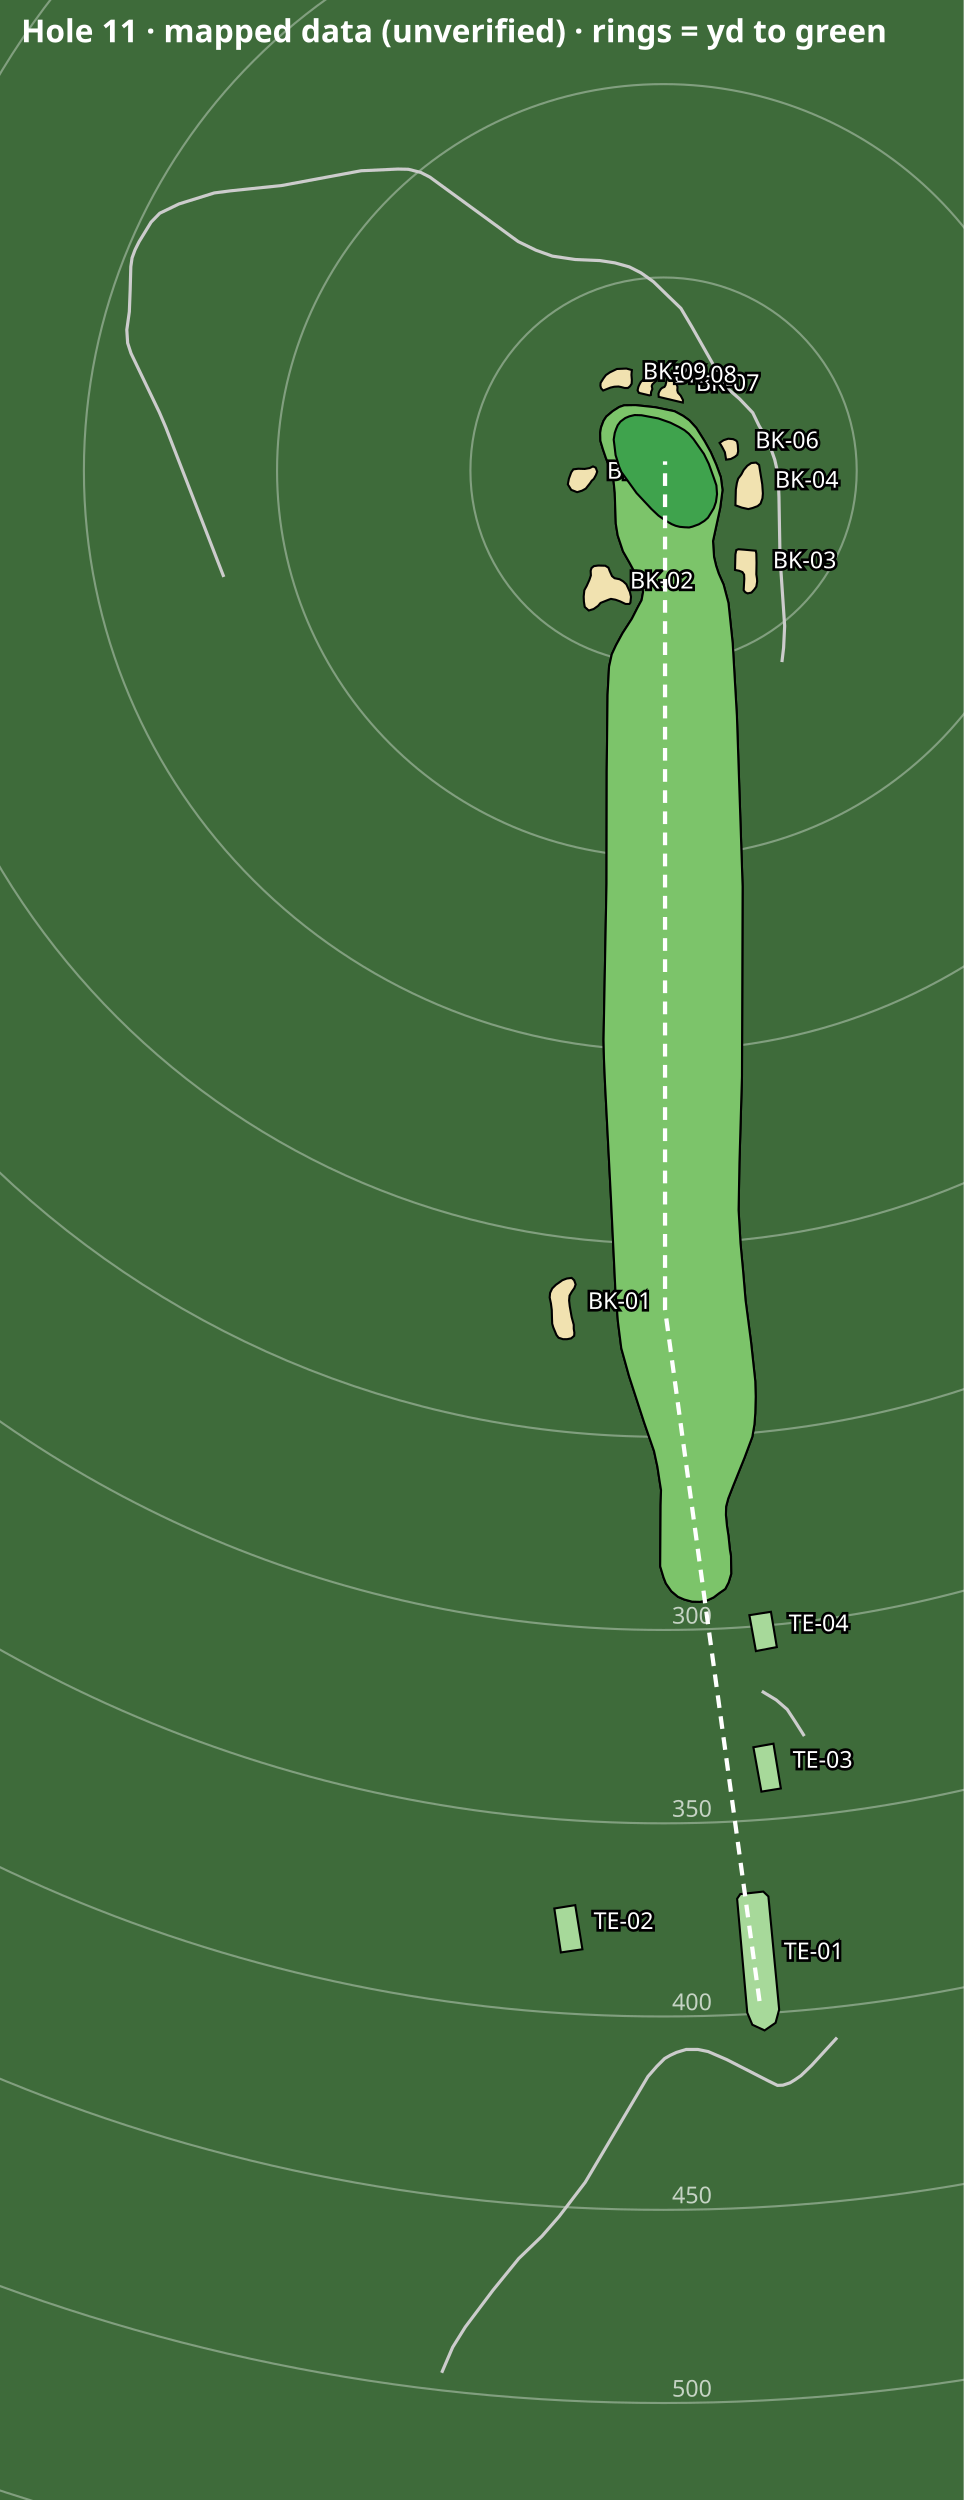
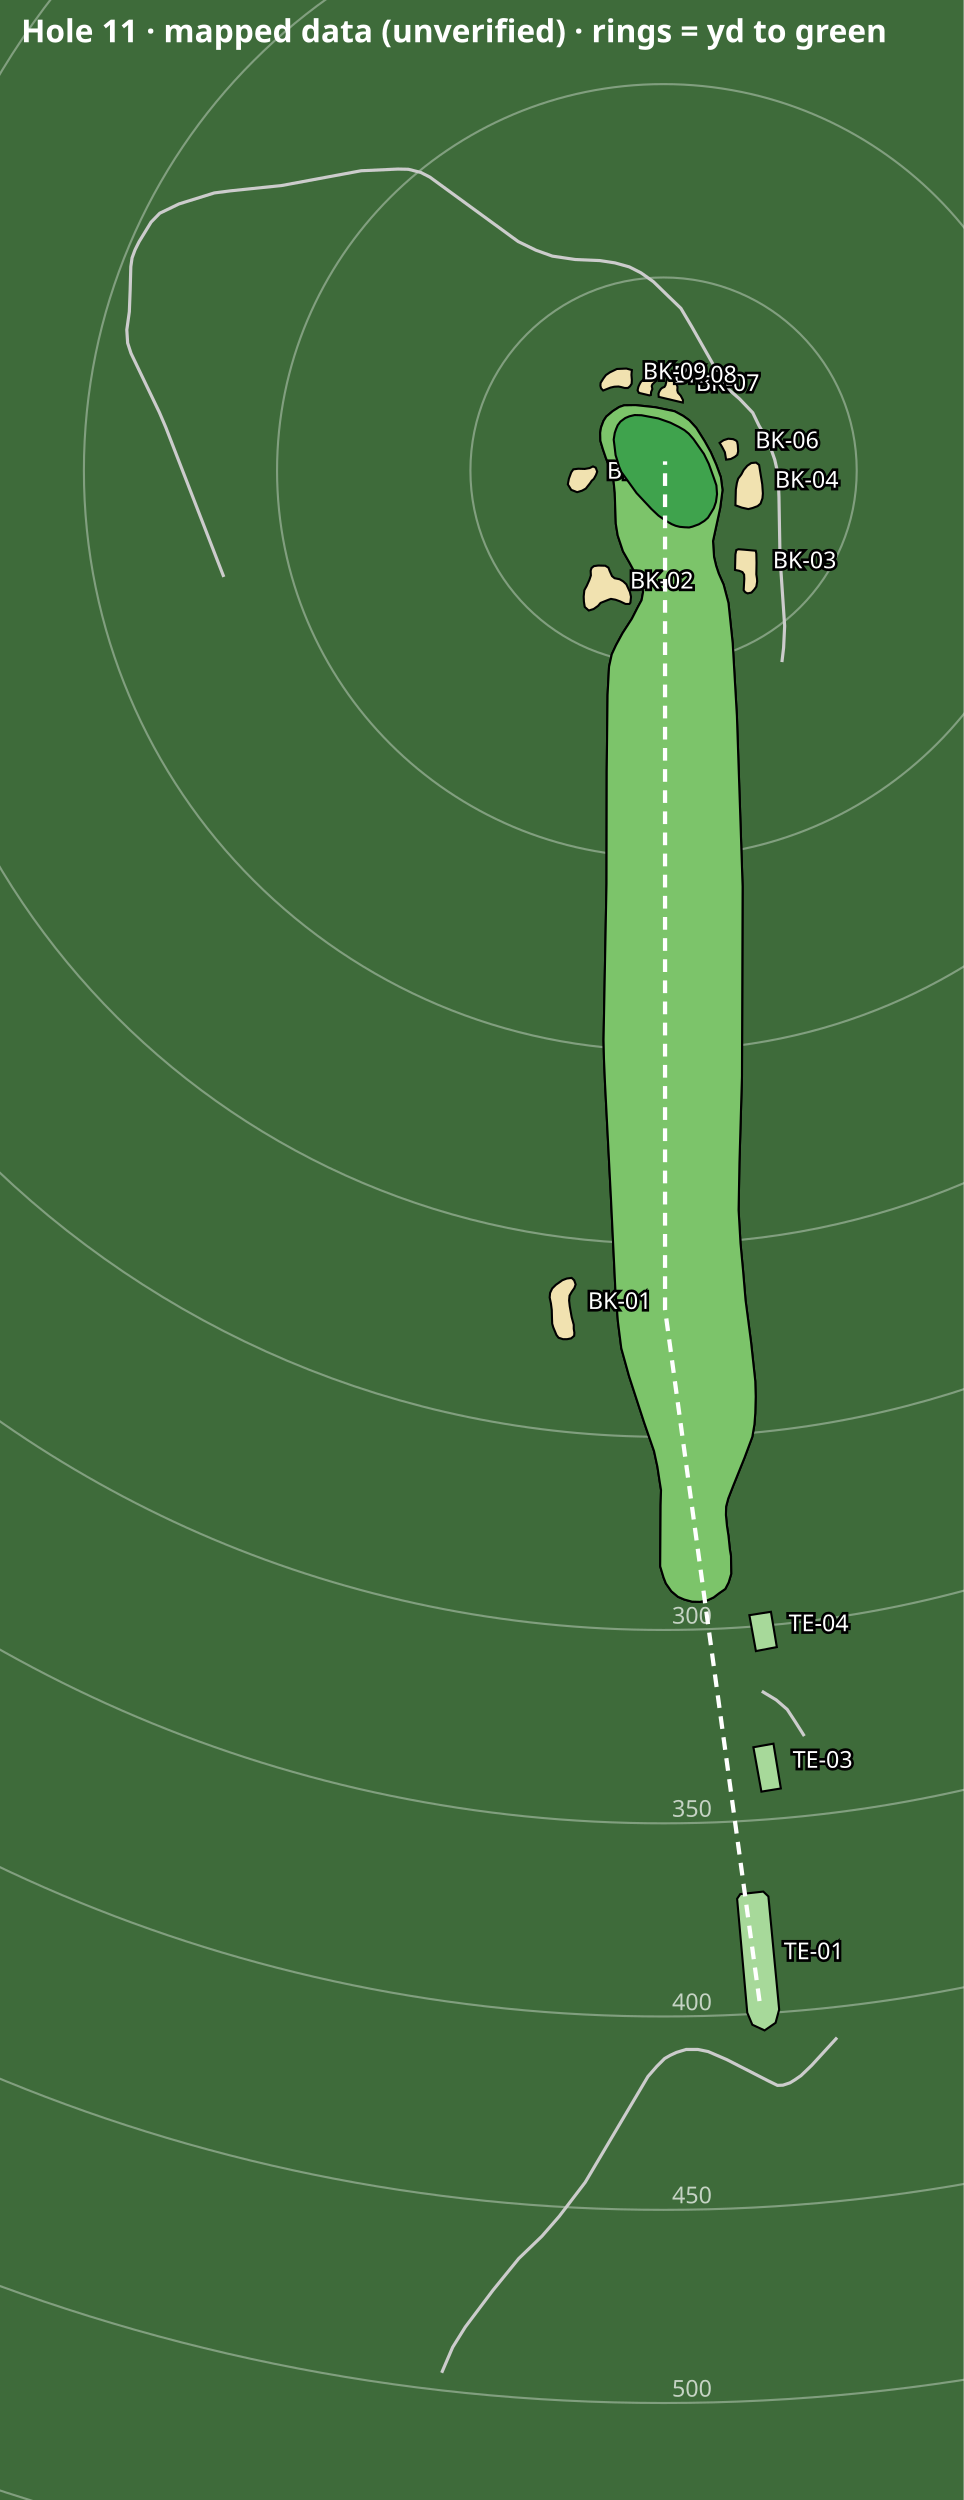
<svg xmlns="http://www.w3.org/2000/svg" width="456" height="1183" viewBox="0 0 456 1183" font-family="sans-serif">
  <rect width="100%" height="100%" fill="#3e6b3a" />
  <circle cx="314.0" cy="222.7" r="91.4" fill="none" stroke="#fff" stroke-opacity=".35" stroke-width="1" />
  <text x="318.0" y="311.1" fill="#fff" fill-opacity=".7" font-size="11">50</text>
  <circle cx="314.0" cy="222.7" r="182.9" fill="none" stroke="#fff" stroke-opacity=".35" stroke-width="1" />
  <text x="318.0" y="402.5" fill="#fff" fill-opacity=".7" font-size="11">100</text>
  <circle cx="314.0" cy="222.7" r="274.3" fill="none" stroke="#fff" stroke-opacity=".35" stroke-width="1" />
  <text x="318.0" y="494.0" fill="#fff" fill-opacity=".7" font-size="11">150</text>
  <circle cx="314.0" cy="222.7" r="365.8" fill="none" stroke="#fff" stroke-opacity=".35" stroke-width="1" />
  <text x="318.0" y="585.4" fill="#fff" fill-opacity=".7" font-size="11">200</text>
  <circle cx="314.0" cy="222.7" r="457.2" fill="none" stroke="#fff" stroke-opacity=".35" stroke-width="1" />
  <text x="318.0" y="676.9" fill="#fff" fill-opacity=".7" font-size="11">250</text>
  <circle cx="314.0" cy="222.7" r="548.6" fill="none" stroke="#fff" stroke-opacity=".35" stroke-width="1" />
  <text x="318.0" y="768.3" fill="#fff" fill-opacity=".7" font-size="11">300</text>
  <circle cx="314.0" cy="222.7" r="640.1" fill="none" stroke="#fff" stroke-opacity=".35" stroke-width="1" />
  <text x="318.0" y="859.7" fill="#fff" fill-opacity=".7" font-size="11">350</text>
  <circle cx="314.0" cy="222.7" r="731.5" fill="none" stroke="#fff" stroke-opacity=".35" stroke-width="1" />
  <text x="318.0" y="951.2" fill="#fff" fill-opacity=".7" font-size="11">400</text>
  <circle cx="314.0" cy="222.7" r="823.0" fill="none" stroke="#fff" stroke-opacity=".35" stroke-width="1" />
  <text x="318.0" y="1042.6" fill="#fff" fill-opacity=".7" font-size="11">450</text>
  <circle cx="314.0" cy="222.7" r="914.4" fill="none" stroke="#fff" stroke-opacity=".35" stroke-width="1" />
  <text x="318.0" y="1134.1" fill="#fff" fill-opacity=".7" font-size="11">500</text>
  <circle cx="314.0" cy="222.7" r="1005.8" fill="none" stroke="#fff" stroke-opacity=".35" stroke-width="1" />
  <text x="318.0" y="1225.5" fill="#fff" fill-opacity=".7" font-size="11">550</text>
  <circle cx="314.0" cy="222.7" r="1097.3" fill="none" stroke="#fff" stroke-opacity=".35" stroke-width="1" />
  <text x="318.0" y="1316.9" fill="#fff" fill-opacity=".7" font-size="11">600</text>
  <circle cx="314.0" cy="222.7" r="1188.7" fill="none" stroke="#fff" stroke-opacity=".35" stroke-width="1" />
  <text x="318.0" y="1408.4" fill="#fff" fill-opacity=".7" font-size="11">650</text>
  <polygon points="289.1,566.9 291.2,610.3 292.4,625.4 294.0,638.0 297.7,651.3 304.8,673.1 309.5,686.7 311.1,694.1 312.1,700.7 312.8,705.1 312.6,712.3 312.4,741.2 314.0,746.5 315.1,749.3 317.7,753.0 320.8,755.6 323.8,756.9 327.5,757.9 331.3,758.0 334.9,757.2 337.7,755.9 340.3,753.9 343.2,751.9 344.8,748.8 346.0,744.8 345.9,736.3 345.4,733.4 344.7,726.7 344.0,722.1 343.5,716.9 343.6,712.9 344.6,709.1 346.9,703.2 352.3,689.8 356.0,679.9 357.0,674.0 357.4,668.7 357.6,660.9 357.4,653.6 355.4,635.1 352.8,615.3 351.6,601.1 350.4,588.3 349.5,572.6 349.9,550.4 351.1,509.4 351.2,479.5 351.4,419.5 350.2,383.4 348.7,338.8 346.7,304.3 344.7,285.3 342.4,276.6 340.1,271.4 338.9,267.8 337.9,263.6 337.6,259.2 337.4,256.0 340.8,240.3 341.9,231.9 341.1,225.8 338.9,219.8 336.3,213.9 333.4,208.7 329.5,202.5 326.2,198.9 323.3,196.8 319.2,194.6 310.0,192.7 300.7,191.7 295.3,191.8 293.0,192.6 290.0,194.5 286.9,197.1 285.6,199.1 284.4,202.3 284.0,204.8 284.1,208.6 285.3,212.6 286.7,216.7 288.4,221.0 289.3,223.4 290.3,227.3 290.9,233.2 291.1,239.4 291.4,247.9 292.3,253.4 294.8,260.9 297.9,266.3 300.0,270.2 302.3,273.0 303.9,276.8 304.3,280.2 303.6,284.0 301.7,287.5 299.0,292.8 294.6,299.6 291.5,305.3 289.5,309.6 288.2,315.5 287.5,328.8 287.1,364.9 287.0,418.2 285.6,492.1 285.8,501.1 286.3,512.7 289.1,566.9" fill="#7cc46a" stroke="#000" stroke-width="1" />
  <polygon points="289.1,566.9 291.2,610.3 292.4,625.4 294.0,638.0 297.7,651.3 304.8,673.1 309.5,686.7 311.1,694.1 312.1,700.7 312.8,705.1 312.6,712.3 312.4,741.2 314.0,746.5 315.1,749.3 317.7,753.0 320.8,755.6 323.8,756.9 327.5,757.9 331.3,758.0 334.9,757.2 337.7,755.9 340.3,753.9 343.2,751.9 344.8,748.8 346.0,744.8 345.9,736.3 345.4,733.4 344.7,726.7 344.0,722.1 343.5,716.9 343.6,712.9 344.6,709.1 346.9,703.2 352.3,689.8 356.0,679.9 357.0,674.0 357.4,668.7 357.6,660.9 357.4,653.6 355.4,635.1 352.8,615.3 351.6,601.1 350.4,588.3 349.5,572.6 349.9,550.4 351.1,509.4 351.2,479.5 351.4,419.5 350.2,383.4 348.7,338.8 346.7,304.3 344.7,285.3 342.4,276.6 340.1,271.4 338.9,267.8 337.9,263.6 337.6,259.2 337.4,256.0 340.8,240.3 341.9,231.9 341.1,225.8 338.9,219.8 336.3,213.9 333.4,208.7 329.5,202.5 326.2,198.9 323.3,196.8 319.2,194.6 310.0,192.7 300.7,191.7 295.3,191.8 293.0,192.6 290.0,194.5 286.9,197.1 285.6,199.1 284.4,202.3 284.0,204.8 284.1,208.6 285.3,212.6 286.7,216.7 288.4,221.0 289.3,223.4 290.3,227.3 290.9,233.2 291.1,239.4 291.4,247.9 292.3,253.4 294.8,260.9 297.9,266.3 300.0,270.2 302.3,273.0 303.9,276.8 304.3,280.2 303.6,284.0 301.7,287.5 299.0,292.8 294.6,299.6 291.5,305.3 289.5,309.6 288.2,315.5 287.5,328.8 287.1,364.9 287.0,418.2 285.6,492.1 285.8,501.1 286.3,512.7 289.1,566.9" fill="#7cc46a" stroke="#000" stroke-width="1" />
  <polygon points="353.6,952.4 348.8,898.5 350.3,896.3 361.2,895.1 363.6,897.4 368.7,950.9 367.0,957.2 361.8,960.8 356.0,958.1 353.6,952.4" fill="#a7d99a" stroke="#000" stroke-width="1" />
  <text x="370.9" y="927.1" fill="#fff" font-size="11" stroke="#000" stroke-width="2.5" paint-order="stroke">TE-01</text>
-   <polygon points="265.4,923.9 262.3,903.1 272.2,901.5 275.6,922.4 265.4,923.9" fill="#a7d99a" stroke="#000" stroke-width="1" />
-   <text x="280.9" y="912.8" fill="#fff" font-size="11" stroke="#000" stroke-width="2.5" paint-order="stroke">TE-02</text>
  <polygon points="360.3,847.8 356.5,826.8 366.0,825.1 369.5,846.3 360.3,847.8" fill="#a7d99a" stroke="#000" stroke-width="1" />
  <text x="375.1" y="836.5" fill="#fff" font-size="11" stroke="#000" stroke-width="2.5" paint-order="stroke">TE-03</text>
  <polygon points="367.6,779.4 364.8,762.7 354.6,764.3 357.7,781.3 367.6,779.4" fill="#a7d99a" stroke="#000" stroke-width="1" />
  <text x="373.2" y="771.9" fill="#fff" font-size="11" stroke="#000" stroke-width="2.5" paint-order="stroke">TE-04</text>
  <polyline points="396.1,964.2 384.1,977.3 379.0,982.2 376.1,984.2 373.8,985.6 370.5,986.7 367.9,986.8 363.8,984.8 343.9,974.6 335.1,970.8 330.2,969.8 324.7,969.8 320.1,971.2 317.1,972.6 314.5,974.1 310.8,977.8 306.6,982.6 276.9,1032.7 264.6,1048.8 256.4,1058.2 245.5,1068.7 233.3,1083.7 220.2,1101.1 214.2,1110.7 209.0,1122.8" fill="none" stroke="#cccccc" stroke-width="1.5" />
  <polyline points="360.5,800.3 367.3,804.4 372.5,808.9 376.3,814.7 380.6,821.5" fill="none" stroke="#cccccc" stroke-width="1.5" />
  <polyline points="105.9,273.0 78.4,202.1 75.4,195.1 62.0,167.2 60.4,162.3 60.0,156.1 61.2,147.5 61.6,137.1 61.9,126.2 62.5,122.0 63.9,118.2 65.8,114.4 71.5,105.1 75.6,100.9 84.7,96.5 101.4,91.3 109.1,90.3 133.2,87.8 170.9,80.8 188.3,80.0 193.2,80.1 199.1,81.6 203.4,83.8 245.2,114.3 253.6,118.4 261.4,121.2 272.2,122.8 283.8,123.3 291.0,124.4 297.8,126.3 303.3,129.1 309.2,133.3 316.7,140.6 322.2,145.9 327.3,154.5 339.7,176.4 342.6,182.1 346.1,185.4 350.0,188.8 356.2,195.3 359.2,201.5 361.8,205.8 364.4,211.2 366.6,217.5 368.2,224.5 368.6,235.2 369.1,263.7 371.3,296.2 370.8,306.5 370.0,313.3" fill="none" stroke="#cccccc" stroke-width="1.5" />
  <polygon points="263.3,631.7 261.8,628.1 261.3,626.4 261.2,624.0 261.1,619.9 260.7,616.8 260.1,614.0 260.3,611.8 261.3,609.7 263.0,608.0 266.1,605.8 268.2,605.0 270.5,604.7 271.7,605.8 272.4,607.8 271.8,609.5 270.6,611.2 269.5,613.1 269.3,615.4 269.6,618.1 270.5,623.2 271.5,626.9 271.5,628.8 271.8,630.6 271.7,632.1 270.3,633.3 268.4,633.7 266.4,633.7 264.3,633.0 263.3,631.7" fill="#f1e2b0" stroke="#000" stroke-width="1" />
  <text x="278.2" y="619.4" fill="#fff" font-size="11" stroke="#000" stroke-width="2.5" paint-order="stroke">BK-01</text>
  <polygon points="278.6,288.9 276.7,287.2 276.3,284.7 276.2,282.3 276.5,279.3 277.6,277.3 278.9,274.4 279.6,272.3 279.5,270.1 279.9,268.8 281.0,267.9 283.1,267.6 286.4,267.7 287.9,268.6 288.6,270.4 289.6,272.6 290.8,273.6 293.2,274.1 294.9,275.1 296.4,276.5 298.1,280.2 298.6,282.4 298.3,285.2 297.8,285.8 296.0,285.8 293.5,284.6 291.3,283.8 289.1,283.4 288.2,283.7 284.2,285.3 283.0,286.7 280.9,288.2 278.6,288.9" fill="#f1e2b0" stroke="#000" stroke-width="1" />
  <text x="298.1" y="278.5" fill="#fff" font-size="11" stroke="#000" stroke-width="2.5" paint-order="stroke">BK-02</text>
  <polygon points="347.8,269.7 348.0,262.3 348.4,260.3 349.4,259.9 352.0,260.1 357.6,260.6 357.9,261.9 358.0,266.3 357.9,271.8 358.2,273.8 358.3,275.1 357.9,277.6 356.9,279.0 355.6,280.4 353.8,280.8 352.7,280.3 351.9,279.3 352.2,273.9 352.1,271.9 351.3,270.7 349.8,270.1 347.8,269.7" fill="#f1e2b0" stroke="#000" stroke-width="1" />
  <text x="365.7" y="268.9" fill="#fff" font-size="11" stroke="#000" stroke-width="2.5" paint-order="stroke">BK-03</text>
  <polygon points="348.0,239.1 348.2,231.6 348.7,228.5 349.3,226.5 350.8,224.5 351.9,222.4 353.6,220.4 355.5,219.1 357.8,218.9 359.2,220.0 360.7,229.2 361.0,233.5 360.8,235.8 359.9,238.3 358.5,239.5 356.1,240.4 354.1,240.9 351.0,240.2 348.0,239.1" fill="#f1e2b0" stroke="#000" stroke-width="1" />
  <text x="366.7" y="230.8" fill="#fff" font-size="11" stroke="#000" stroke-width="2.5" paint-order="stroke">BK-04</text>
  <polygon points="270.3,231.8 273.1,232.9 275.4,232.2 277.2,231.2 279.2,228.7 280.0,227.5 281.0,226.6 282.0,224.8 282.6,223.2 281.9,221.3 280.6,220.7 279.0,221.5 276.7,221.9 273.6,221.8 271.3,222.1 270.3,223.5 269.2,226.5 268.7,229.2 270.3,231.8" fill="#f1e2b0" stroke="#000" stroke-width="1" />
  <text x="287.2" y="226.5" fill="#fff" font-size="11" stroke="#000" stroke-width="2.5" paint-order="stroke">BK-05</text>
  <polygon points="343.6,217.5 343.0,214.0 341.8,211.7 341.1,210.5 340.5,209.6 342.4,208.3 344.6,207.6 346.9,207.8 348.2,208.4 348.8,209.0 349.1,210.5 349.3,213.5 348.9,215.2 347.7,216.2 345.8,217.2 343.6,217.5" fill="#f1e2b0" stroke="#000" stroke-width="1" />
  <text x="357.4" y="212.1" fill="#fff" font-size="11" stroke="#000" stroke-width="2.5" paint-order="stroke">BK-06</text>
  <polygon points="311.7,187.8 323.1,190.5 323.2,189.3 322.1,187.2 320.8,185.8 320.5,184.7 320.6,183.1 320.1,181.5 318.5,178.9 317.5,178.2 316.2,177.7 315.7,177.8 315.7,178.3 315.6,179.3 315.2,181.1 314.9,182.3 314.4,183.1 313.4,183.5 312.7,184.1 312.0,185.2 311.6,186.3 311.7,187.8" fill="#f1e2b0" stroke="#000" stroke-width="1" />
  <text x="329.3" y="185.0" fill="#fff" font-size="11" stroke="#000" stroke-width="2.5" paint-order="stroke">BK-07</text>
  <polygon points="301.7,184.7 302.3,185.9 307.3,187.1 308.0,186.9 308.1,185.5 308.7,184.1 308.4,182.7 308.7,181.9 310.6,180.1 310.9,179.3 310.8,178.4 310.6,177.9 310.6,177.1 310.5,175.7 309.7,174.7 308.8,174.6 307.9,174.8 307.0,174.8 306.4,174.5 305.9,174.8 305.8,175.8 305.7,177.3 305.2,178.4 304.2,179.9 303.2,180.8 302.6,181.9 302.1,183.0 301.7,184.7" fill="#f1e2b0" stroke="#000" stroke-width="1" />
  <text x="318.6" y="181.0" fill="#fff" font-size="11" stroke="#000" stroke-width="2.5" paint-order="stroke">BK-08</text>
  <polygon points="285.4,184.8 288.9,183.4 290.7,183.0 292.7,182.9 294.1,183.2 295.6,183.6 297.1,183.6 298.1,182.8 298.9,181.6 299.0,179.8 298.8,177.4 298.9,176.1 299.0,175.1 296.4,174.4 291.9,174.6 288.6,176.2 286.7,177.5 285.5,179.1 284.2,181.2 284.1,182.5 284.4,183.7 285.4,184.8" fill="#f1e2b0" stroke="#000" stroke-width="1" />
  <text x="304.2" y="179.5" fill="#fff" font-size="11" stroke="#000" stroke-width="2.5" paint-order="stroke">BK-09</text>
  <polygon points="294.0,223.3 301.2,233.3 308.3,240.9 311.6,244.0 315.0,246.4 317.8,248.0 319.7,248.8 321.7,249.3 323.9,249.5 326.1,249.6 327.7,249.2 330.7,248.1 333.3,246.5 335.0,245.0 336.5,242.6 337.8,240.4 338.8,237.5 339.3,233.8 339.0,229.7 337.7,225.9 335.4,219.5 333.1,214.8 328.1,207.7 325.9,205.2 323.8,203.5 321.2,202.0 317.2,200.0 311.5,198.0 303.6,196.5 300.3,196.4 297.8,197.0 295.9,197.8 294.8,198.6 293.6,199.5 292.3,201.2 291.5,203.1 290.9,204.9 290.4,208.0 290.8,211.2 291.3,215.4 292.2,218.2 292.9,220.7 294.0,223.3" fill="#3fa34d" stroke="#000" stroke-width="1" />
  <polyline points="359.4,946.9 314.7,619.6 314.7,218.3" fill="none" stroke="#ffffff" stroke-width="2" stroke-dasharray="6 4" />
  <text x="10" y="20" fill="#fff" font-size="15" font-weight="bold">Hole 11 · mapped data (unverified) · rings = yd to green</text>
</svg>
